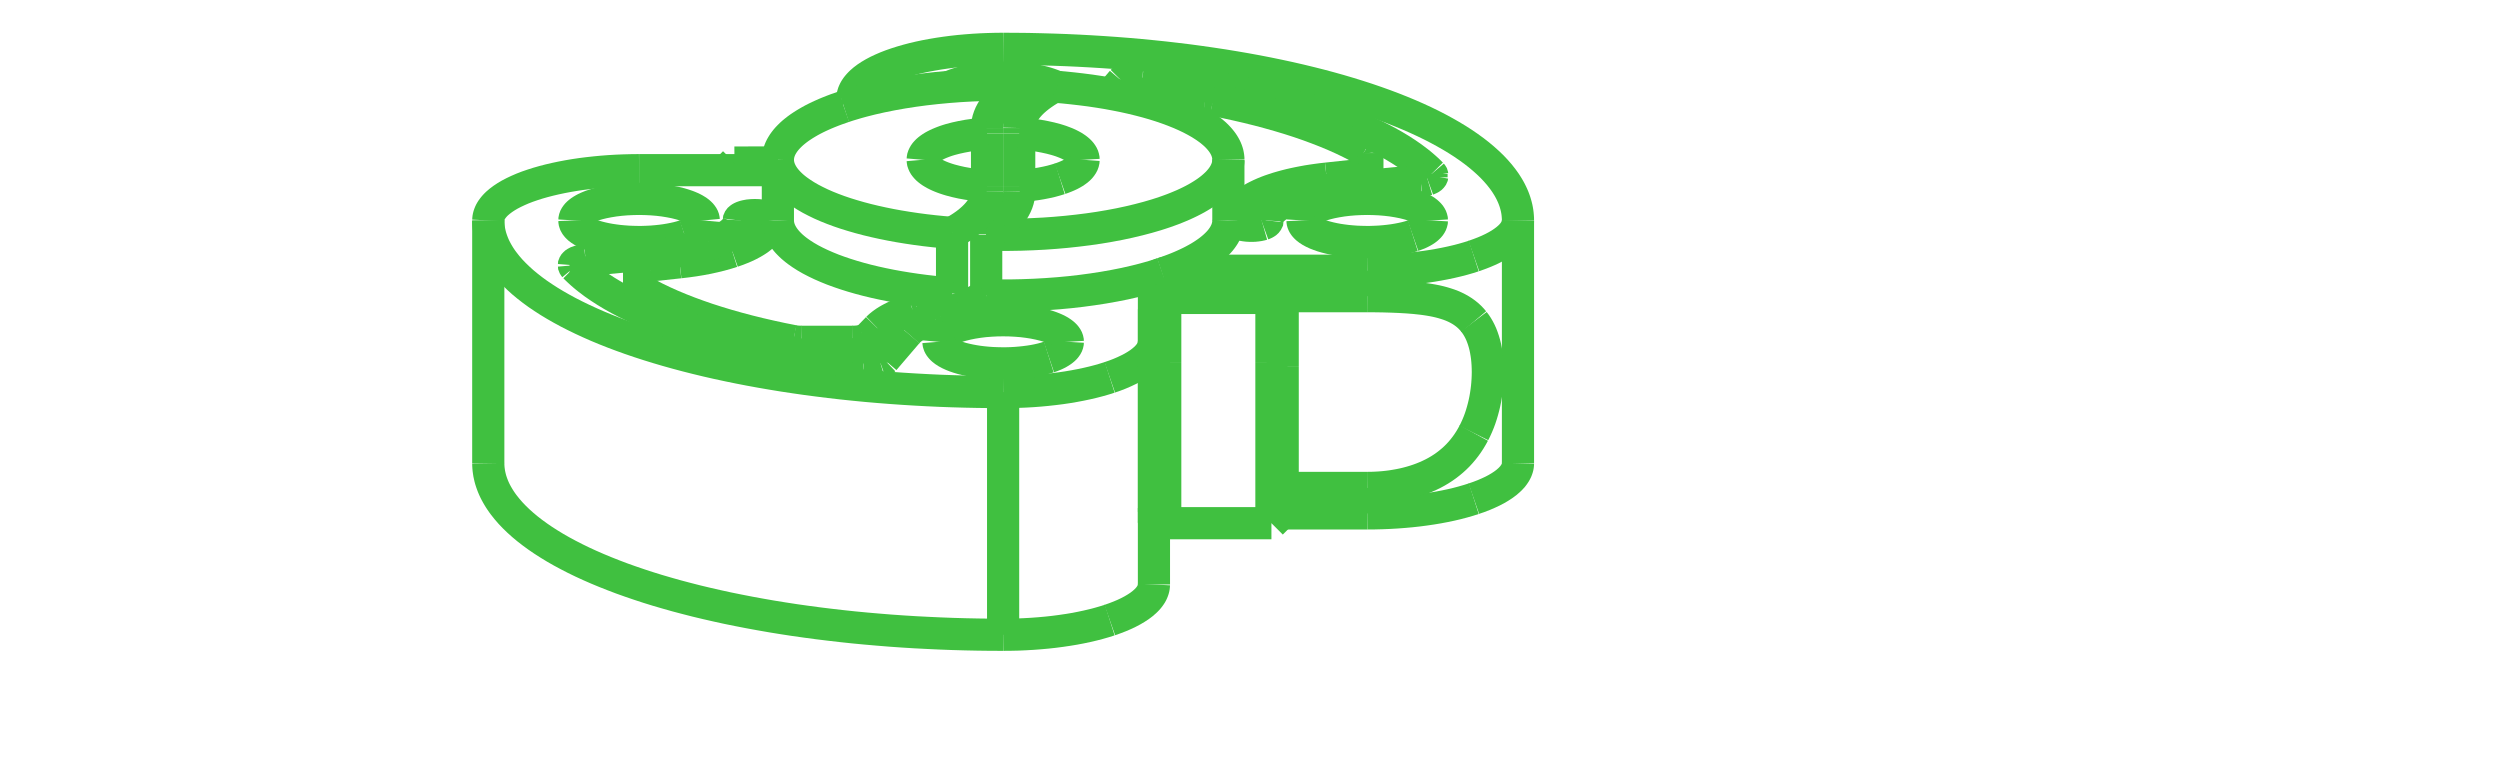
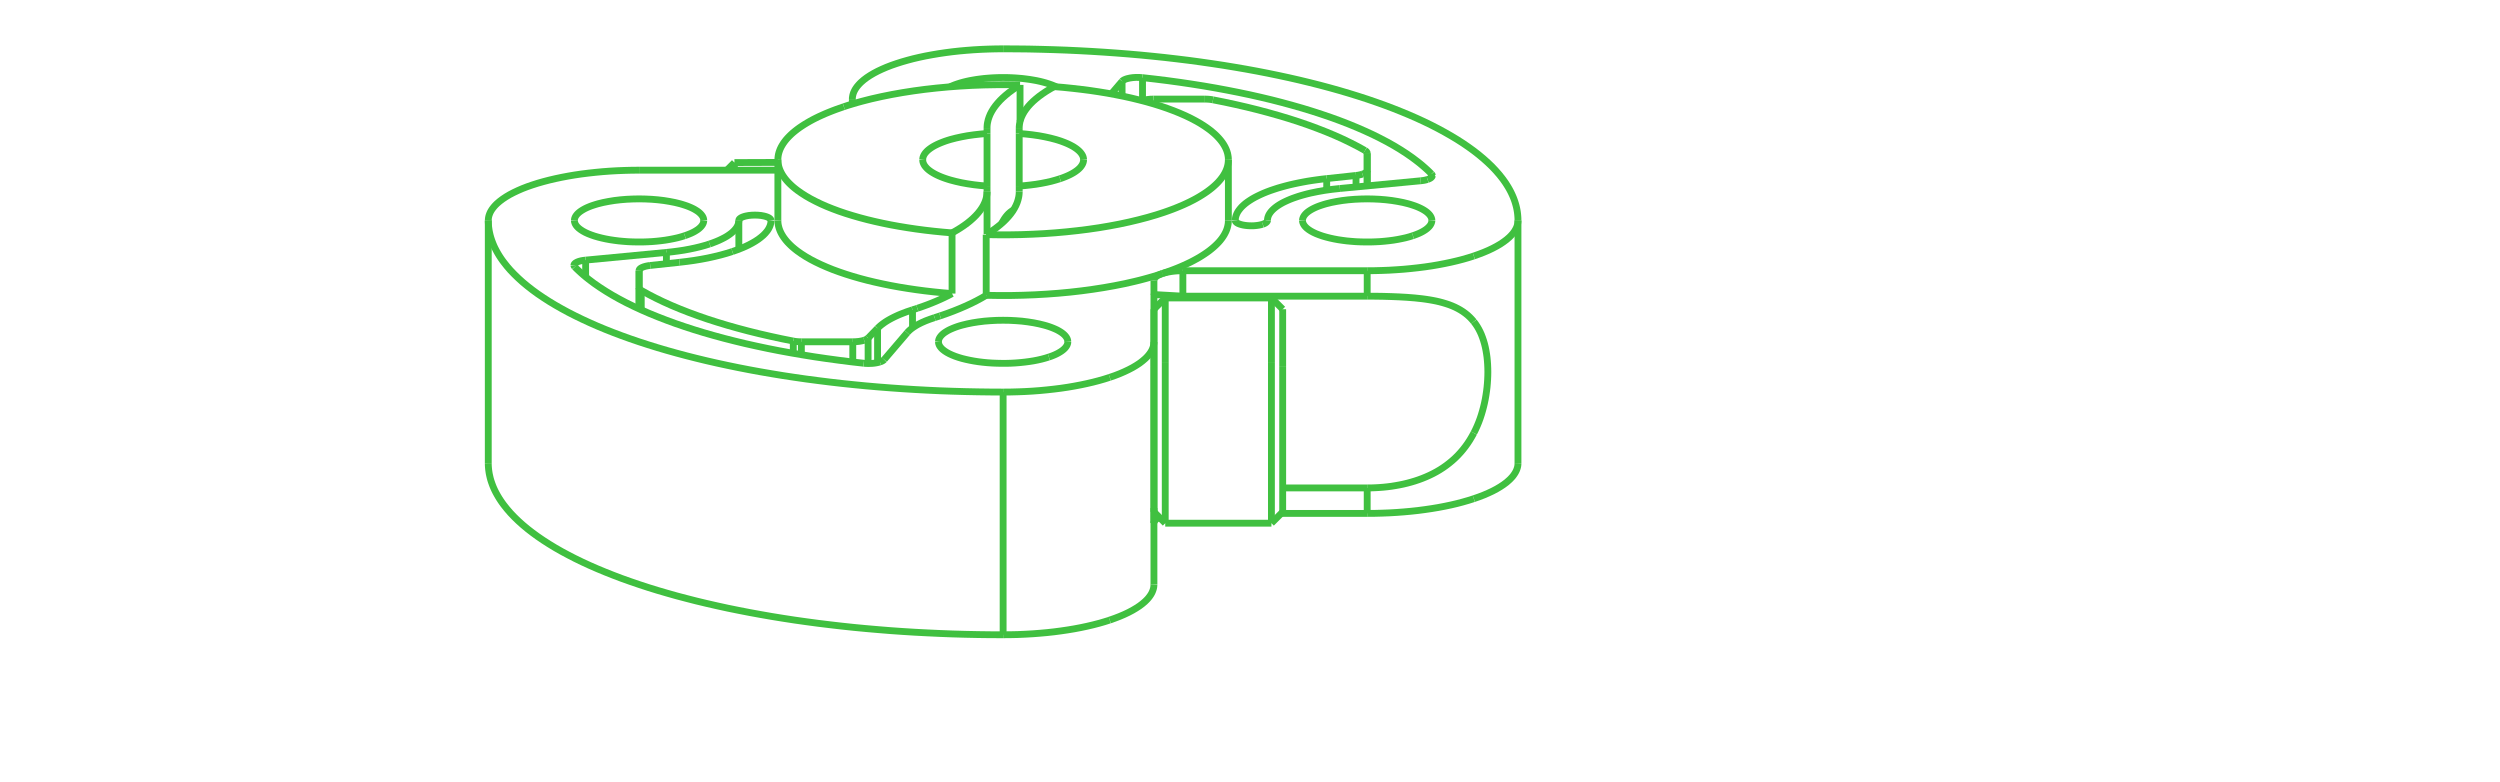
<svg xmlns="http://www.w3.org/2000/svg" width="1024.0" height="320.0">
-   <g transform="scale(13.18019, -13.18019)   translate(38.20999,-19.01536)" stroke-width="1.0" fill="none">
-     <g stroke="rgb(32,64,32)" fill="none" stroke-dasharray="1.0,1.0">
+   <g transform="scale(13.18019, -13.18019)   translate(38.20999,-19.01536)" stroke-width="0.213" fill="none">
+     <g stroke="rgb(32,64,32)" fill="none" stroke-dasharray="0.213,0.213">

       </g>
    <g stroke="rgb(64,192,64)" fill="none">
      <path d="M-6.536,13.234 L-6.536,14.867 " />
      <path d="M-6.536,14.867 L-6.328,14.849 L-6.126,14.826 L-5.93,14.798 L-5.742,14.763 L-5.564,14.724 L-5.397,14.68 L-5.318,14.656 L-5.241,14.631 L-5.169,14.604 L-5.099,14.577 L-5.033,14.549 L-4.971,14.52 L-4.913,14.49 L-4.858,14.46 L-4.808,14.428 L-4.761,14.396 L-4.719,14.363 L-4.681,14.33 L-4.647,14.296 L-4.618,14.262 L-4.593,14.227 L-4.572,14.192 L-4.556,14.157 L-4.545,14.121 L-4.538,14.086 L-4.536,14.05 " />
      <path d="M-4.536,14.05 L-4.539,14.009 L-4.548,13.969 L-4.563,13.928 L-4.584,13.888 L-4.611,13.848 L-4.643,13.808 L-4.682,13.769 L-4.726,13.731 L-4.776,13.694 L-4.831,13.657 L-4.891,13.622 L-4.957,13.587 L-5.028,13.554 L-5.103,13.522 L-5.183,13.491 L-5.268,13.461 " />
      <path d="M-6.536,15.036 L-6.536,14.867 " />
      <path d="M-7.562,11.723 L-7.202,11.718 L-6.842,11.718 L-6.483,11.724 L-6.125,11.737 L-5.769,11.755 L-5.417,11.78 L-5.069,11.811 L-4.726,11.848 L-4.389,11.89 L-4.059,11.938 L-3.738,11.992 L-3.425,12.051 L-3.121,12.116 L-2.828,12.186 L-2.546,12.26 L-2.276,12.339 L-2.145,12.381 L-2.018,12.423 L-1.894,12.467 L-1.774,12.511 L-1.657,12.557 L-1.543,12.604 L-1.433,12.651 L-1.327,12.7 L-1.225,12.749 L-1.127,12.799 L-1.032,12.85 L-0.942,12.902 L-0.855,12.955 L-0.773,13.008 L-0.694,13.062 L-0.62,13.117 L-0.55,13.172 L-0.485,13.228 L-0.423,13.285 L-0.366,13.341 L-0.314,13.399 L-0.266,13.457 L-0.222,13.515 L-0.183,13.574 L-0.149,13.632 L-0.119,13.692 L-0.094,13.751 L-0.073,13.811 L-0.057,13.87 L-0.045,13.93 L-0.038,13.99 L-0.036,14.05 " />
      <path d="M-0.036,14.05 L-0.037,14.099 L-0.042,14.148 L-0.05,14.197 L-0.06,14.246 L-0.074,14.294 L-0.091,14.343 L-0.111,14.392 L-0.134,14.44 L-0.16,14.488 L-0.189,14.536 L-0.221,14.584 L-0.256,14.631 L-0.294,14.678 L-0.335,14.725 L-0.379,14.772 L-0.426,14.819 L-0.476,14.865 L-0.529,14.91 L-0.584,14.956 L-0.642,15 L-0.768,15.089 L-0.904,15.176 L-1.051,15.26 L-1.208,15.343 L-1.376,15.423 L-1.554,15.501 L-1.741,15.576 L-1.938,15.649 L-2.143,15.719 L-2.357,15.786 L-2.58,15.85 L-2.81,15.91 L-3.048,15.968 L-3.292,16.022 L-3.544,16.072 L-3.801,16.12 L-4.064,16.163 L-4.333,16.203 L-4.606,16.238 L-4.883,16.27 L-5.164,16.299 L-5.449,16.323 " />
      <path d="M-5.449,16.323 L-5.578,16.25 L-5.699,16.176 L-5.812,16.1 L-5.918,16.023 L-6.015,15.945 L-6.105,15.866 L-6.186,15.786 L-6.259,15.705 L-6.323,15.623 L-6.38,15.54 L-6.427,15.457 L-6.466,15.374 L-6.482,15.332 L-6.497,15.29 L-6.509,15.247 L-6.518,15.205 L-6.526,15.163 L-6.531,15.121 L-6.535,15.079 L-6.536,15.036 " />
      <path d="M-5.268,13.461 L-5.402,13.42 L-5.544,13.381 L-5.694,13.347 L-5.852,13.316 L-6.015,13.289 L-6.185,13.267 L-6.358,13.248 L-6.536,13.234 " />
      <path d="M-6.536,13.234 L-6.536,13.064 " />
      <path d="M-6.536,13.064 L-6.537,13.021 L-6.54,12.977 L-6.545,12.933 L-6.552,12.89 L-6.573,12.802 L-6.601,12.716 L-6.638,12.629 L-6.683,12.543 L-6.735,12.457 L-6.796,12.372 L-6.865,12.288 L-6.942,12.204 L-7.026,12.122 L-7.118,12.04 L-7.218,11.959 L-7.325,11.879 L-7.44,11.801 L-7.562,11.723 " />
      <path d="M-7.036,-0.711 L-6.806,-0.709 L-6.576,-0.704 L-6.348,-0.694 L-6.121,-0.681 L-5.897,-0.664 L-5.675,-0.644 L-5.457,-0.62 L-5.242,-0.592 L-5.032,-0.561 L-4.827,-0.527 L-4.626,-0.489 L-4.432,-0.448 L-4.244,-0.404 L-4.063,-0.357 L-3.889,-0.307 L-3.722,-0.254 " />
      <path d="M-3.722,-0.254 L-3.563,-0.198 L-3.413,-0.14 L-3.272,-0.08 L-3.139,-0.017 L-3.016,0.048 L-2.903,0.115 L-2.799,0.183 L-2.706,0.253 L-2.623,0.325 L-2.586,0.361 L-2.551,0.397 L-2.519,0.434 L-2.49,0.471 L-2.463,0.509 L-2.439,0.546 L-2.418,0.584 L-2.4,0.622 L-2.385,0.66 L-2.372,0.698 L-2.362,0.736 L-2.355,0.774 L-2.351,0.813 L-2.349,0.851 " />
      <path d="M-2.349,2.76 L-2.347,2.784 L-2.338,2.807 L-2.325,2.83 L-2.306,2.853 L-2.281,2.875 L-2.252,2.896 L-2.218,2.916 L-2.179,2.936 " />
      <path d="M1.606,3.06 L4.278,3.06 " />
      <path d="M4.278,3.06 L4.508,3.062 L4.737,3.068 L4.966,3.077 L5.192,3.09 L5.417,3.107 L5.638,3.127 L5.857,3.151 L6.071,3.179 L6.282,3.21 L6.487,3.244 L6.687,3.282 L6.882,3.323 L7.07,3.367 L7.251,3.415 L7.425,3.465 L7.592,3.518 " />
      <path d="M7.592,3.518 L7.75,3.573 L7.901,3.631 L8.042,3.692 L8.175,3.754 L8.298,3.819 L8.411,3.886 L8.514,3.954 L8.608,4.024 L8.69,4.096 L8.728,4.132 L8.762,4.169 L8.795,4.205 L8.824,4.243 L8.85,4.28 L8.874,4.317 L8.895,4.355 L8.914,4.393 L8.929,4.431 L8.942,4.469 L8.952,4.507 L8.959,4.545 L8.963,4.584 L8.964,4.622 " />
      <path d="M-23.036,4.622 L-23.035,4.557 L-23.031,4.491 L-23.025,4.426 L-23.016,4.36 L-23.006,4.295 L-22.992,4.23 L-22.977,4.165 L-22.959,4.099 L-22.938,4.034 L-22.915,3.969 L-22.89,3.904 L-22.863,3.84 L-22.833,3.775 L-22.8,3.71 L-22.765,3.646 L-22.728,3.582 L-22.689,3.518 L-22.647,3.454 L-22.603,3.39 L-22.556,3.326 L-22.456,3.2 L-22.347,3.074 L-22.228,2.949 L-22.1,2.825 L-21.964,2.703 L-21.818,2.581 L-21.663,2.461 L-21.5,2.342 L-21.327,2.224 L-21.146,2.108 L-20.957,1.993 L-20.759,1.88 L-20.553,1.769 L-20.339,1.659 L-20.117,1.551 L-19.887,1.445 L-19.649,1.341 L-19.404,1.239 L-19.151,1.139 L-18.891,1.04 L-18.624,0.945 L-18.349,0.851 L-18.068,0.759 L-17.781,0.67 L-17.486,0.584 L-17.186,0.499 L-16.879,0.418 L-16.567,0.338 L-16.249,0.262 L-15.925,0.188 L-15.596,0.116 L-15.261,0.048 L-14.922,-0.018 L-14.578,-0.081 L-14.229,-0.142 L-13.877,-0.199 L-13.52,-0.254 L-13.159,-0.305 L-12.794,-0.354 L-12.426,-0.399 L-12.055,-0.442 L-11.68,-0.482 L-11.303,-0.518 L-10.923,-0.551 L-10.541,-0.582 L-10.157,-0.609 L-9.771,-0.633 L-9.383,-0.653 L-8.994,-0.671 L-8.604,-0.686 L-8.213,-0.697 L-7.821,-0.705 L-7.428,-0.71 L-7.036,-0.711 " />
      <path d="M-7.562,11.723 L-7.562,9.838 " />
      <path d="M-2.086,10.515 L-2.221,10.471 L-2.359,10.428 L-2.501,10.387 L-2.646,10.347 L-2.794,10.308 L-2.946,10.271 L-3.257,10.2 L-3.579,10.136 L-3.911,10.077 L-4.253,10.024 L-4.602,9.977 L-4.958,9.936 L-5.321,9.902 L-5.688,9.875 L-6.059,9.854 L-6.433,9.84 L-6.809,9.832 L-7.186,9.832 L-7.562,9.838 " />
      <path d="M-0.036,12.165 L-0.038,12.107 L-0.044,12.05 L-0.055,11.993 L-0.069,11.936 L-0.088,11.879 L-0.111,11.822 L-0.139,11.766 L-0.17,11.709 L-0.206,11.653 L-0.245,11.598 L-0.289,11.542 L-0.337,11.487 L-0.389,11.433 L-0.445,11.379 L-0.505,11.325 L-0.569,11.272 L-0.636,11.219 L-0.708,11.167 L-0.783,11.116 L-0.862,11.065 L-0.945,11.014 L-1.032,10.965 L-1.122,10.916 L-1.215,10.868 L-1.313,10.821 L-1.413,10.775 L-1.517,10.729 L-1.625,10.684 L-1.735,10.641 L-1.849,10.598 L-2.086,10.515 " />
      <path d="M-7.562,9.838 L-7.71,9.751 L-7.868,9.666 L-8.034,9.583 L-8.21,9.502 L-8.394,9.423 L-8.586,9.346 L-8.787,9.271 L-8.995,9.199 " />
      <path d="M-3.722,7.289 L-3.889,7.236 L-4.063,7.186 L-4.244,7.139 L-4.432,7.095 L-4.626,7.054 L-4.827,7.016 L-5.032,6.981 L-5.242,6.95 L-5.457,6.923 L-5.675,6.899 L-5.897,6.878 L-6.121,6.861 L-6.348,6.848 L-6.576,6.839 L-6.806,6.833 L-7.036,6.831 " />
      <path d="M-7.036,6.831 L-7.428,6.833 L-7.821,6.838 L-8.213,6.846 L-8.604,6.857 L-8.994,6.871 L-9.383,6.889 L-9.771,6.91 L-10.157,6.934 L-10.541,6.961 L-10.923,6.991 L-11.303,7.024 L-11.68,7.061 L-12.055,7.1 L-12.426,7.143 L-12.794,7.189 L-13.159,7.237 L-13.52,7.289 L-13.877,7.343 L-14.229,7.401 L-14.578,7.461 L-14.922,7.524 L-15.261,7.59 L-15.596,7.659 L-15.925,7.73 L-16.249,7.804 L-16.567,7.881 L-16.879,7.96 L-17.186,8.042 L-17.486,8.126 L-17.781,8.213 L-18.068,8.302 L-18.349,8.393 L-18.624,8.487 L-18.891,8.583 L-19.151,8.681 L-19.404,8.781 L-19.649,8.883 L-19.887,8.988 L-20.117,9.094 L-20.339,9.202 L-20.553,9.311 L-20.759,9.423 L-20.957,9.536 L-21.146,9.65 L-21.327,9.767 L-21.5,9.884 L-21.663,10.003 L-21.818,10.124 L-21.964,10.245 L-22.1,10.368 L-22.228,10.492 L-22.347,10.616 L-22.456,10.742 L-22.556,10.869 L-22.603,10.932 L-22.647,10.996 L-22.689,11.06 L-22.728,11.124 L-22.765,11.188 L-22.8,11.253 L-22.833,11.317 L-22.863,11.382 L-22.89,11.447 L-22.915,11.512 L-22.938,11.577 L-22.959,11.642 L-22.977,11.707 L-22.992,11.772 L-23.006,11.838 L-23.016,11.903 L-23.025,11.968 L-23.031,12.034 L-23.035,12.099 L-23.036,12.165 " />
      <path d="M-23.036,12.165 L-23.036,4.622 " />
      <path d="M-2.349,8.393 L-2.349,0.851 " />
      <path d="M-2.349,8.393 L-2.351,8.355 L-2.355,8.317 L-2.362,8.278 L-2.372,8.24 L-2.385,8.202 L-2.4,8.164 L-2.418,8.126 L-2.439,8.089 L-2.463,8.051 L-2.49,8.014 L-2.519,7.977 L-2.551,7.94 L-2.586,7.903 L-2.623,7.867 L-2.706,7.796 L-2.799,7.725 L-2.903,7.657 L-3.016,7.59 L-3.139,7.526 L-3.272,7.463 L-3.413,7.402 L-3.563,7.344 L-3.722,7.289 " />
      <path d="M-23.036,12.165 L-23.034,12.203 L-23.03,12.241 L-23.023,12.28 L-23.013,12.318 L-23,12.356 L-22.985,12.394 L-22.967,12.432 L-22.946,12.469 L-22.922,12.507 L-22.895,12.544 L-22.866,12.581 L-22.834,12.618 L-22.799,12.655 L-22.762,12.691 L-22.679,12.762 L-22.586,12.832 L-22.482,12.901 L-22.369,12.968 L-22.246,13.032 L-22.113,13.095 L-21.972,13.156 L-21.822,13.214 L-21.663,13.269 L-21.497,13.322 L-21.322,13.372 L-21.141,13.419 L-20.953,13.463 L-20.759,13.504 L-20.559,13.542 L-20.353,13.577 L-20.143,13.608 L-19.928,13.635 L-19.71,13.659 L-19.488,13.68 L-19.264,13.697 L-19.037,13.71 L-18.809,13.719 L-18.579,13.725 L-18.349,13.727 " />
      <path d="M-2.349,2.76 L-2.349,3.228 " />
      <path d="M-2.349,10.303 L-2.349,8.393 " />
      <path d="M1.652,3.852 L4.278,3.852 " />
      <path d="M7.592,5.558 L7.532,5.449 L7.469,5.343 L7.402,5.24 L7.331,5.141 L7.257,5.046 L7.179,4.954 L7.097,4.865 L7.011,4.78 L6.921,4.699 L6.828,4.622 L6.733,4.549 L6.635,4.48 L6.534,4.415 L6.43,4.354 L6.324,4.297 L6.215,4.244 L6.103,4.194 L5.99,4.148 L5.876,4.106 L5.759,4.067 L5.642,4.032 L5.523,4 L5.402,3.971 L5.28,3.946 L5.157,3.924 L5.033,3.904 L4.909,3.888 L4.784,3.875 L4.658,3.865 L4.532,3.858 L4.405,3.853 L4.278,3.852 " />
      <path d="M-11.722,15.784 L-11.722,15.936 " />
      <path d="M8.964,12.165 L8.964,4.622 " />
      <path d="M8.964,12.165 L8.963,12.126 L8.959,12.088 L8.952,12.05 L8.942,12.011 L8.929,11.973 L8.914,11.935 L8.895,11.898 L8.874,11.86 L8.85,11.822 L8.824,11.785 L8.795,11.748 L8.762,11.711 L8.728,11.675 L8.69,11.638 L8.608,11.567 L8.514,11.497 L8.411,11.428 L8.298,11.362 L8.175,11.297 L8.042,11.234 L7.901,11.174 L7.75,11.116 L7.592,11.06 " />
      <path d="M7.592,9.019 L7.647,8.946 L7.698,8.869 L7.745,8.788 L7.788,8.704 L7.827,8.617 L7.862,8.525 L7.894,8.431 L7.923,8.332 L7.948,8.231 L7.969,8.127 L7.987,8.021 L8.002,7.913 L8.013,7.802 L8.021,7.689 L8.026,7.574 L8.028,7.456 L8.026,7.338 L8.021,7.219 L8.013,7.099 L8.002,6.979 L7.987,6.857 L7.969,6.735 L7.948,6.613 L7.923,6.491 L7.894,6.369 L7.862,6.249 L7.827,6.13 L7.788,6.012 L7.745,5.896 L7.698,5.782 L7.647,5.669 L7.592,5.558 " />
      <path d="M-11.722,15.936 L-11.721,15.974 L-11.716,16.012 L-11.709,16.051 L-11.699,16.089 L-11.687,16.127 L-11.671,16.165 L-11.653,16.203 L-11.632,16.241 L-11.608,16.278 L-11.582,16.315 L-11.552,16.352 L-11.52,16.389 L-11.485,16.426 L-11.448,16.462 L-11.365,16.534 L-11.272,16.604 L-11.169,16.672 L-11.055,16.739 L-10.932,16.804 L-10.8,16.866 L-10.658,16.927 L-10.508,16.985 L-10.349,17.04 L-10.183,17.093 L-10.009,17.143 L-9.827,17.191 L-9.639,17.235 L-9.445,17.276 L-9.245,17.313 L-9.039,17.348 L-8.829,17.379 L-8.614,17.407 L-8.396,17.431 L-8.174,17.451 L-7.95,17.468 L-7.723,17.481 L-7.495,17.49 L-7.266,17.496 L-7.036,17.498 " />
      <path d="M-7.036,17.498 L-6.643,17.496 L-6.251,17.492 L-5.859,17.483 L-5.467,17.472 L-5.077,17.458 L-4.688,17.44 L-4.3,17.419 L-3.914,17.395 L-3.53,17.368 L-3.148,17.338 L-2.768,17.305 L-2.391,17.268 L-2.017,17.229 L-1.645,17.186 L-1.277,17.141 L-0.913,17.092 L-0.552,17.04 L-0.195,16.986 L0.158,16.928 L0.507,16.868 L0.851,16.805 L1.19,16.739 L1.524,16.67 L1.853,16.599 L2.177,16.525 L2.495,16.448 L2.808,16.369 L3.115,16.287 L3.415,16.203 L3.709,16.116 L3.997,16.027 L4.278,15.936 L4.552,15.842 L4.82,15.746 L5.08,15.648 L5.332,15.548 L5.578,15.446 L5.816,15.342 L6.046,15.236 L6.268,15.128 L6.482,15.018 L6.688,14.906 L6.886,14.793 L7.075,14.679 L7.256,14.563 L7.428,14.445 L7.592,14.326 L7.746,14.206 L7.892,14.084 L8.029,13.961 L8.157,13.838 L8.275,13.713 L8.385,13.587 L8.485,13.46 L8.531,13.397 L8.576,13.333 L8.617,13.269 L8.657,13.205 L8.694,13.141 L8.729,13.076 L8.761,13.012 L8.791,12.947 L8.819,12.882 L8.844,12.817 L8.867,12.752 L8.887,12.687 L8.905,12.622 L8.921,12.557 L8.934,12.492 L8.945,12.426 L8.953,12.361 L8.959,12.295 L8.963,12.23 L8.964,12.165 " />
      <path d="M-16.928,11.691 L-16.86,11.715 L-16.796,11.74 L-16.735,11.765 L-16.678,11.792 L-16.625,11.82 L-16.577,11.849 L-16.532,11.878 L-16.492,11.908 L-16.457,11.939 L-16.426,11.97 L-16.4,12.002 L-16.378,12.034 L-16.361,12.066 L-16.349,12.099 L-16.342,12.132 L-16.339,12.165 " />
      <path d="M-16.339,12.165 L-16.342,12.197 L-16.349,12.23 L-16.361,12.263 L-16.378,12.295 L-16.4,12.327 L-16.426,12.359 L-16.457,12.39 L-16.492,12.421 L-16.532,12.451 L-16.577,12.48 L-16.625,12.509 L-16.678,12.537 L-16.735,12.564 L-16.796,12.59 L-16.86,12.615 L-16.928,12.638 L-17,12.661 L-17.074,12.683 L-17.233,12.722 L-17.402,12.755 L-17.58,12.784 L-17.766,12.806 L-17.957,12.822 L-18.152,12.831 L-18.349,12.835 L-18.546,12.831 L-18.742,12.822 L-18.933,12.806 L-19.119,12.784 L-19.297,12.755 L-19.466,12.722 L-19.625,12.683 L-19.699,12.661 L-19.771,12.638 L-19.839,12.615 L-19.903,12.59 L-19.964,12.564 L-20.021,12.537 L-20.073,12.509 L-20.122,12.48 L-20.166,12.451 L-20.206,12.421 L-20.242,12.39 L-20.273,12.359 L-20.299,12.327 L-20.321,12.295 L-20.338,12.263 L-20.35,12.23 L-20.357,12.197 L-20.359,12.165 " />
      <path d="M-20.359,12.165 L-20.358,12.14 L-20.354,12.115 L-20.347,12.091 L-20.338,12.066 L-20.325,12.042 L-20.311,12.018 L-20.293,11.994 L-20.273,11.97 L-20.25,11.947 L-20.225,11.923 L-20.166,11.878 L-20.098,11.834 L-20.021,11.792 L-19.934,11.752 L-19.839,11.715 L-19.735,11.679 L-19.625,11.647 L-19.507,11.617 L-19.383,11.59 L-19.253,11.566 L-19.119,11.546 L-18.98,11.528 L-18.838,11.515 L-18.693,11.504 L-18.546,11.498 L-18.399,11.495 L-18.251,11.495 L-18.103,11.5 L-17.957,11.507 L-17.813,11.519 L-17.672,11.534 L-17.535,11.552 L-17.402,11.574 L-17.274,11.599 L-17.152,11.626 L-17.037,11.657 L-16.928,11.691 " />
      <path d="M-5.614,7.92 L-5.546,7.943 L-5.482,7.968 L-5.421,7.994 L-5.364,8.021 L-5.312,8.049 L-5.263,8.078 L-5.219,8.107 L-5.179,8.137 L-5.143,8.168 L-5.112,8.199 L-5.086,8.231 L-5.064,8.263 L-5.047,8.295 L-5.035,8.328 L-5.028,8.36 L-5.026,8.393 " />
      <path d="M-5.026,8.393 L-5.028,8.426 L-5.035,8.459 L-5.047,8.492 L-5.064,8.524 L-5.086,8.556 L-5.112,8.588 L-5.143,8.619 L-5.179,8.65 L-5.219,8.68 L-5.263,8.709 L-5.312,8.738 L-5.364,8.766 L-5.421,8.792 L-5.482,8.818 L-5.546,8.843 L-5.614,8.867 L-5.686,8.89 L-5.761,8.911 L-5.919,8.95 L-6.088,8.984 L-6.267,9.012 L-6.452,9.035 L-6.644,9.05 L-6.839,9.06 L-7.036,9.063 L-7.233,9.06 L-7.428,9.05 L-7.619,9.035 L-7.805,9.012 L-7.983,8.984 L-8.152,8.95 L-8.311,8.911 L-8.386,8.89 L-8.457,8.867 L-8.525,8.843 L-8.589,8.818 L-8.65,8.792 L-8.707,8.766 L-8.76,8.738 L-8.808,8.709 L-8.853,8.68 L-8.893,8.65 L-8.928,8.619 L-8.959,8.588 L-8.985,8.556 L-9.007,8.524 L-9.024,8.492 L-9.036,8.459 L-9.043,8.426 L-9.046,8.393 " />
      <path d="M-9.046,8.393 L-9.044,8.369 L-9.04,8.344 L-9.033,8.32 L-9.024,8.295 L-9.012,8.271 L-8.997,8.247 L-8.979,8.223 L-8.959,8.199 L-8.936,8.175 L-8.911,8.152 L-8.853,8.107 L-8.785,8.063 L-8.707,8.021 L-8.62,7.981 L-8.525,7.943 L-8.422,7.908 L-8.311,7.875 L-8.193,7.846 L-8.069,7.819 L-7.939,7.795 L-7.805,7.774 L-7.666,7.757 L-7.524,7.743 L-7.379,7.733 L-7.233,7.727 L-7.085,7.724 L-6.937,7.724 L-6.79,7.728 L-6.644,7.736 L-6.5,7.748 L-6.359,7.763 L-6.221,7.781 L-6.088,7.802 L-5.96,7.827 L-5.838,7.855 L-5.723,7.886 L-5.614,7.92 " />
      <path d="M-5.384,16.318 L-5.456,16.35 L-5.534,16.381 L-5.617,16.41 L-5.705,16.438 L-5.799,16.464 L-5.896,16.488 L-5.998,16.51 L-6.104,16.529 L-6.213,16.547 L-6.325,16.562 L-6.439,16.576 L-6.556,16.586 L-6.674,16.595 L-6.794,16.601 L-6.915,16.605 L-7.036,16.606 L-7.157,16.605 L-7.277,16.601 L-7.397,16.595 L-7.516,16.586 L-7.632,16.576 L-7.747,16.562 L-7.859,16.547 L-7.968,16.529 L-8.073,16.51 L-8.175,16.488 L-8.273,16.464 L-8.366,16.438 L-8.454,16.41 L-8.538,16.381 L-8.615,16.35 L-8.687,16.318 " />
      <path d="M-6.51,15.289 L-6.496,15.29 " />
      <path d="M-7.536,15.036 L-7.535,15.08 L-7.532,15.124 L-7.527,15.167 L-7.519,15.211 L-7.499,15.298 L-7.47,15.385 L-7.434,15.471 L-7.389,15.557 L-7.336,15.643 L-7.275,15.728 L-7.206,15.812 L-7.13,15.896 L-7.045,15.979 L-6.953,16.06 L-6.854,16.141 L-6.746,16.221 L-6.632,16.3 L-6.51,16.377 " />
      <path d="M-6.51,16.377 L-6.51,15.243 " />
      <path d="M-7.079,12.074 L-7.041,12.146 L-7,12.213 L-6.957,12.274 L-6.912,12.329 L-6.866,12.378 L-6.817,12.421 L-6.767,12.458 L-6.715,12.489 " />
      <path d="M-7.536,13.234 L-7.536,14.867 " />
      <path d="M-7.536,14.867 L-7.536,15.036 " />
      <path d="M-7.536,13.234 L-7.743,13.251 L-7.946,13.274 L-8.141,13.303 L-8.329,13.337 L-8.507,13.377 L-8.675,13.421 L-8.754,13.445 L-8.83,13.47 L-8.903,13.496 L-8.972,13.523 L-9.038,13.551 L-9.1,13.58 L-9.159,13.61 L-9.213,13.641 L-9.264,13.672 L-9.31,13.704 L-9.353,13.737 L-9.391,13.77 L-9.424,13.804 L-9.454,13.839 L-9.479,13.873 L-9.499,13.908 L-9.515,13.944 L-9.527,13.979 L-9.533,14.015 L-9.536,14.05 " />
      <path d="M-9.536,14.05 L-9.533,14.086 L-9.527,14.121 L-9.515,14.157 L-9.499,14.192 L-9.479,14.227 L-9.454,14.262 L-9.424,14.296 L-9.391,14.33 L-9.353,14.363 L-9.31,14.396 L-9.264,14.428 L-9.213,14.46 L-9.159,14.49 L-9.1,14.52 L-9.038,14.549 L-8.972,14.577 L-8.903,14.604 L-8.83,14.631 L-8.754,14.656 L-8.675,14.68 L-8.507,14.724 L-8.329,14.763 L-8.141,14.798 L-7.946,14.826 L-7.743,14.849 L-7.536,14.867 " />
      <path d="M-7.536,11.739 L-7.536,13.064 " />
      <path d="M-7.536,13.064 L-7.536,13.234 " />
      <path d="M-3.339,16.489 L-3.675,16.097 " />
      <path d="M-8.623,11.778 L-8.494,11.851 L-8.373,11.925 L-8.259,12.001 L-8.154,12.077 L-8.056,12.156 L-7.967,12.235 L-7.886,12.315 L-7.813,12.396 L-7.748,12.478 L-7.692,12.56 L-7.644,12.643 L-7.605,12.727 L-7.589,12.769 L-7.575,12.811 L-7.563,12.853 L-7.553,12.895 L-7.546,12.937 L-7.54,12.98 L-7.537,13.022 L-7.536,13.064 " />
      <path d="M-8.623,11.778 L-8.623,9.892 " />
      <path d="M-9.702,9.435 L-9.55,9.487 L-9.402,9.541 L-9.26,9.596 L-9.122,9.653 L-8.989,9.711 L-8.862,9.77 L-8.739,9.83 L-8.623,9.892 " />
      <path d="M-3.339,16.489 L-3.323,16.505 L-3.302,16.52 L-3.277,16.535 L-3.247,16.548 L-3.214,16.561 L-3.177,16.572 L-3.093,16.591 L-3.001,16.604 L-2.902,16.61 L-2.802,16.609 L-2.704,16.602 " />
      <path d="M-2.704,16.602 L-2.314,16.558 L-1.928,16.51 L-1.547,16.458 L-1.17,16.402 L-0.799,16.343 L-0.433,16.28 L-0.072,16.213 L0.282,16.143 L0.63,16.07 L0.971,15.993 L1.306,15.913 L1.633,15.829 L1.952,15.742 L2.264,15.653 L2.568,15.56 L2.864,15.464 L3.151,15.366 L3.429,15.265 L3.698,15.161 L3.958,15.054 L4.208,14.945 L4.449,14.834 L4.679,14.72 L4.9,14.604 L5.11,14.486 L5.309,14.366 L5.498,14.244 L5.676,14.12 L5.843,13.994 L5.923,13.931 L5.999,13.867 L6.073,13.803 L6.144,13.739 L6.212,13.674 L6.277,13.609 " />
      <path d="M-9.852,9.387 L-10.033,9.326 L-10.203,9.261 L-10.283,9.228 L-10.36,9.193 L-10.433,9.158 L-10.504,9.122 L-10.57,9.086 L-10.634,9.049 L-10.694,9.011 L-10.75,8.972 L-10.803,8.933 L-10.852,8.893 L-10.897,8.853 L-10.938,8.813 " />
      <path d="M6.277,13.609 L6.288,13.596 L6.296,13.583 L6.3,13.57 L6.302,13.557 " />
      <path d="M6.302,13.557 L6.299,13.541 L6.292,13.525 L6.28,13.509 L6.264,13.493 L6.243,13.478 L6.217,13.464 L6.188,13.451 L6.155,13.439 " />
      <path d="M-10.938,8.813 L-11.232,8.509 " />
      <path d="M6.155,13.439 L6.108,13.425 L6.055,13.413 L5.998,13.404 L5.939,13.397 " />
      <path d="M-11.232,8.509 L-11.253,8.491 L-11.281,8.473 L-11.315,8.457 L-11.354,8.442 " />
      <path d="M5.939,13.397 L3.429,13.158 " />
      <path d="M-11.354,8.442 L-11.39,8.431 L-11.43,8.421 L-11.516,8.406 L-11.61,8.397 L-11.708,8.393 " />
      <path d="M1.178,12.165 L1.181,12.206 L1.188,12.248 L1.201,12.29 L1.218,12.331 L1.241,12.372 L1.269,12.413 L1.301,12.453 L1.339,12.493 L1.381,12.532 L1.428,12.571 L1.479,12.609 L1.535,12.646 L1.596,12.683 L1.661,12.719 L1.73,12.753 L1.804,12.787 L1.881,12.82 L1.963,12.852 L2.048,12.882 L2.137,12.912 L2.229,12.94 L2.325,12.967 L2.424,12.993 L2.525,13.017 L2.738,13.061 L2.96,13.1 L3.191,13.132 L3.429,13.158 " />
      <path d="M-11.708,8.393 L-13.306,8.393 " />
      <path d="M1.178,12.165 L1.176,12.148 L1.168,12.132 L1.156,12.116 L1.14,12.101 L1.119,12.086 L1.094,12.072 L1.065,12.059 L1.032,12.047 " />
      <path d="M-13.306,8.393 L-13.371,8.395 L-13.436,8.399 L-13.498,8.406 L-13.557,8.416 " />
      <path d="M1.032,12.047 L0.976,12.031 L0.914,12.018 L0.846,12.008 L0.776,12.001 L0.703,11.998 L0.629,11.999 L0.557,12.003 L0.487,12.011 L0.421,12.022 L0.361,12.036 L0.308,12.053 L0.262,12.072 L0.226,12.093 L0.2,12.116 L0.19,12.128 L0.183,12.14 L0.179,12.152 L0.178,12.165 " />
      <path d="M-13.557,8.416 L-13.918,8.488 L-14.273,8.565 L-14.62,8.645 L-14.959,8.729 L-15.29,8.817 L-15.612,8.908 L-15.925,9.003 L-16.228,9.1 L-16.522,9.202 L-16.806,9.306 L-17.079,9.413 L-17.342,9.523 L-17.594,9.636 L-17.835,9.752 L-18.064,9.87 L-18.282,9.991 " />
      <path d="M0.178,12.165 L0.181,12.218 L0.191,12.272 L0.207,12.326 L0.229,12.379 L0.257,12.432 L0.292,12.484 L0.333,12.536 L0.379,12.588 L0.432,12.638 L0.491,12.689 L0.556,12.738 L0.627,12.786 L0.703,12.834 L0.784,12.88 L0.872,12.925 L0.964,12.969 L1.061,13.012 L1.164,13.054 L1.271,13.094 L1.383,13.132 L1.5,13.17 L1.62,13.205 L1.745,13.239 L1.874,13.272 L2.006,13.302 L2.143,13.331 L2.282,13.358 L2.424,13.384 L2.57,13.407 L2.717,13.428 L2.868,13.448 L3.02,13.465 " />
      <path d="M3.02,13.465 L3.931,13.563 " />
      <path d="M-18.349,10.075 L-18.349,9.416 " />
      <path d="M-18.349,10.607 L-18.349,10.075 " />
      <path d="M-18.349,9.416 L-18.349,10.607 " />
      <path d="M4.132,13.604 L4.087,13.591 L4.039,13.58 L3.987,13.57 L3.931,13.563 " />
      <path d="M-18.349,10.607 L-18.348,10.62 L-18.343,10.633 L-18.336,10.646 L-18.325,10.659 L-18.311,10.671 L-18.295,10.683 L-18.254,10.705 L-18.202,10.725 L-18.143,10.742 L-18.075,10.756 L-18.003,10.766 " />
      <path d="M4.278,13.239 L4.278,13.722 " />
      <path d="M4.278,13.722 L4.276,13.706 L4.268,13.689 L4.256,13.673 L4.24,13.658 L4.219,13.643 L4.194,13.629 L4.165,13.616 L4.132,13.604 " />
      <path d="M-17.092,10.864 L-18.003,10.766 " />
      <path d="M4.278,14.255 L4.278,13.239 " />
      <path d="M4.278,13.722 L4.278,14.255 " />
      <path d="M-15.45,11.198 L-15.627,11.143 L-15.813,11.091 L-16.008,11.043 L-16.211,10.998 L-16.422,10.958 L-16.64,10.922 L-16.863,10.891 L-17.092,10.864 " />
      <path d="M-14.249,12.165 L-14.251,12.131 L-14.254,12.098 L-14.261,12.064 L-14.269,12.031 L-14.28,11.997 L-14.294,11.964 L-14.31,11.931 L-14.328,11.898 L-14.349,11.865 L-14.372,11.833 L-14.426,11.768 L-14.489,11.704 L-14.562,11.642 L-14.643,11.58 L-14.734,11.52 L-14.833,11.462 L-14.94,11.405 L-15.056,11.35 L-15.18,11.298 L-15.312,11.247 L-15.45,11.198 " />
      <path d="M-0.515,15.913 L-0.153,15.841 L0.202,15.764 L0.549,15.684 L0.888,15.6 L1.218,15.512 L1.54,15.421 L1.853,15.327 L2.157,15.229 L2.45,15.128 L2.734,15.023 L3.008,14.916 L3.271,14.806 L3.523,14.693 L3.763,14.577 L3.993,14.459 L4.211,14.338 " />
      <path d="M-15.249,12.165 L-15.247,12.181 L-15.24,12.197 L-15.228,12.213 L-15.211,12.228 L-15.19,12.243 L-15.165,12.257 L-15.136,12.27 L-15.103,12.282 L-15.067,12.293 L-15.027,12.303 L-14.941,12.319 L-14.847,12.328 L-14.749,12.331 L-14.652,12.328 L-14.558,12.319 L-14.472,12.303 L-14.432,12.293 L-14.396,12.282 L-14.363,12.27 L-14.334,12.257 L-14.308,12.243 L-14.287,12.228 L-14.271,12.213 L-14.259,12.197 L-14.252,12.181 L-14.249,12.165 " />
      <path d="M-15.249,11.27 L-15.249,12.165 " />
      <path d="M-0.766,15.936 L-0.7,15.934 L-0.636,15.93 L-0.574,15.923 L-0.515,15.913 " />
      <path d="M-15.249,12.165 L-15.253,12.114 L-15.264,12.063 L-15.283,12.013 L-15.309,11.963 L-15.342,11.914 L-15.383,11.865 L-15.431,11.816 L-15.485,11.769 L-15.547,11.723 L-15.615,11.677 L-15.69,11.633 L-15.772,11.591 L-15.859,11.549 L-15.953,11.509 L-16.052,11.471 L-16.157,11.434 " />
      <path d="M-2.364,15.936 L-0.766,15.936 " />
      <path d="M-16.157,11.434 L-16.301,11.389 L-16.453,11.347 L-16.612,11.309 L-16.778,11.274 L-16.951,11.242 L-17.129,11.215 L-17.313,11.191 L-17.5,11.171 " />
      <path d="M-2.718,15.887 L-2.682,15.898 L-2.642,15.908 L-2.556,15.923 L-2.462,15.933 L-2.364,15.936 " />
      <path d="M-20.01,10.932 L-17.5,11.171 " />
      <path d="M-20.349,10.721 L-20.359,10.733 L-20.367,10.746 L-20.372,10.759 L-20.373,10.772 " />
      <path d="M-20.373,10.772 L-20.372,10.786 L-20.367,10.799 L-20.359,10.812 L-20.347,10.825 L-20.333,10.838 L-20.315,10.85 L-20.272,10.873 L-20.219,10.893 L-20.156,10.91 L-20.086,10.923 L-20.01,10.932 " />
      <path d="M-11.368,7.727 L-11.758,7.771 L-12.143,7.82 L-12.525,7.872 L-12.901,7.927 L-13.273,7.987 L-13.639,8.05 L-13.999,8.116 L-14.353,8.186 L-14.701,8.26 L-15.043,8.336 L-15.377,8.417 L-15.704,8.5 L-16.024,8.587 L-16.336,8.676 L-16.64,8.769 L-16.935,8.865 L-17.222,8.963 L-17.5,9.065 L-17.769,9.169 L-18.029,9.275 L-18.279,9.384 L-18.52,9.496 L-18.751,9.609 L-18.971,9.725 L-19.181,9.843 L-19.381,9.964 L-19.57,10.086 L-19.748,10.209 L-19.915,10.335 L-19.994,10.398 L-20.071,10.462 L-20.144,10.526 L-20.215,10.591 L-20.283,10.655 L-20.349,10.721 " />
      <path d="M-10.86,7.768 L-10.911,7.753 L-10.969,7.74 L-11.031,7.73 L-11.096,7.723 L-11.164,7.72 L-11.233,7.719 L-11.301,7.721 L-11.368,7.727 " />
      <path d="M-10.732,7.84 L-10.753,7.82 L-10.782,7.801 L-10.818,7.783 L-10.86,7.768 " />
      <path d="M-10.732,7.84 L-10.017,8.676 " />
      <path d="M-10.017,8.676 L-9.987,8.71 L-9.954,8.742 L-9.917,8.775 L-9.877,8.807 L-9.834,8.838 L-9.787,8.869 L-9.738,8.9 L-9.686,8.93 L-9.572,8.988 L-9.447,9.043 L-9.311,9.095 L-9.165,9.144 " />
      <path d="M-8.995,9.199 L-9.165,9.144 " />
      <path d="M5.699,11.691 L5.767,11.715 L5.832,11.74 L5.892,11.765 L5.949,11.792 L6.002,11.82 L6.051,11.849 L6.095,11.878 L6.135,11.908 L6.17,11.939 L6.201,11.97 L6.228,12.002 L6.249,12.034 L6.266,12.066 L6.278,12.099 L6.286,12.132 L6.288,12.165 " />
      <path d="M6.288,12.165 L6.286,12.197 L6.278,12.23 L6.266,12.263 L6.249,12.295 L6.228,12.327 L6.201,12.359 L6.17,12.39 L6.135,12.421 L6.095,12.451 L6.051,12.48 L6.002,12.509 L5.949,12.537 L5.892,12.564 L5.832,12.59 L5.767,12.615 L5.699,12.638 L5.628,12.661 L5.553,12.683 L5.395,12.722 L5.226,12.755 L5.047,12.784 L4.861,12.806 L4.67,12.822 L4.475,12.831 L4.278,12.835 L4.081,12.831 L3.886,12.822 L3.695,12.806 L3.509,12.784 L3.33,12.755 L3.161,12.722 L3.003,12.683 L2.928,12.661 L2.857,12.638 L2.789,12.615 L2.724,12.59 L2.664,12.564 L2.607,12.537 L2.554,12.509 L2.505,12.48 L2.461,12.451 L2.421,12.421 L2.385,12.39 L2.355,12.359 L2.328,12.327 L2.307,12.295 L2.29,12.263 L2.278,12.23 L2.27,12.197 L2.268,12.165 " />
      <path d="M2.268,12.165 L2.269,12.14 L2.273,12.115 L2.28,12.091 L2.29,12.066 L2.302,12.042 L2.317,12.018 L2.334,11.994 L2.355,11.97 L2.377,11.947 L2.403,11.923 L2.461,11.878 L2.529,11.834 L2.607,11.792 L2.693,11.752 L2.789,11.715 L2.892,11.679 L3.003,11.647 L3.121,11.617 L3.245,11.59 L3.374,11.566 L3.509,11.546 L3.647,11.528 L3.79,11.515 L3.934,11.504 L4.081,11.498 L4.229,11.495 L4.377,11.495 L4.524,11.5 L4.67,11.507 L4.814,11.519 L4.955,11.534 L5.093,11.552 L5.226,11.574 L5.353,11.599 L5.475,11.626 L5.591,11.657 L5.699,11.691 " />
      <path d="M4.278,14.255 L4.277,14.266 L4.274,14.276 L4.261,14.298 L4.24,14.319 L4.211,14.338 " />
      <path d="M-2.086,10.515 L-2.021,10.534 L-1.95,10.552 L-1.874,10.567 L-1.794,10.58 L-1.711,10.59 L-1.625,10.597 L-1.538,10.601 L-1.45,10.602 " />
      <path d="M-1.45,10.602 L4.278,10.602 " />
      <path d="M7.592,11.06 L7.425,11.007 L7.251,10.957 L7.07,10.91 L6.882,10.866 L6.687,10.825 L6.487,10.787 L6.282,10.752 L6.071,10.721 L5.857,10.694 L5.638,10.67 L5.417,10.649 L5.192,10.633 L4.966,10.619 L4.737,10.61 L4.508,10.604 L4.278,10.602 " />
      <path d="M-18.349,10.075 L-18.348,10.064 L-18.345,10.053 L-18.332,10.031 L-18.311,10.011 L-18.282,9.991 " />
      <path d="M-9.852,9.387 L-9.702,9.435 " />
      <path d="M-8.623,9.892 L-8.907,9.916 L-9.188,9.944 L-9.466,9.976 L-9.739,10.012 L-10.007,10.052 L-10.27,10.095 L-10.528,10.142 L-10.779,10.193 L-11.024,10.247 L-11.261,10.304 L-11.492,10.365 L-11.714,10.429 L-11.928,10.496 L-12.134,10.566 L-12.331,10.638 L-12.518,10.714 L-12.696,10.792 L-12.863,10.872 L-13.021,10.954 L-13.168,11.039 L-13.304,11.126 L-13.429,11.214 L-13.487,11.259 L-13.543,11.305 L-13.596,11.35 L-13.645,11.396 L-13.692,11.443 L-13.736,11.489 L-13.777,11.536 L-13.815,11.584 L-13.85,11.631 L-13.882,11.679 L-13.911,11.727 L-13.937,11.775 L-13.96,11.823 L-13.98,11.872 L-13.997,11.92 L-14.011,11.969 L-14.022,12.018 L-14.03,12.067 L-14.034,12.116 L-14.036,12.165 " />
      <path d="M-14.036,13.727 L-18.349,13.727 " />
      <path d="M-2.349,10.303 L-2.348,10.317 L-2.345,10.332 L-2.332,10.361 L-2.311,10.39 L-2.281,10.417 L-2.243,10.444 L-2.198,10.469 L-2.145,10.493 L-2.086,10.515 " />
      <path d="M-2.349,9.835 L-2.348,9.84 L-2.344,9.845 L-2.328,9.851 L-2.303,9.855 L-2.267,9.857 " />
      <path d="M-2.267,9.857 L-1.45,9.811 " />
      <path d="M-1.45,9.811 L4.278,9.811 " />
      <path d="M4.278,9.811 L4.531,9.81 L4.782,9.806 L5.029,9.799 L5.275,9.789 L5.518,9.775 L5.756,9.756 L5.987,9.731 L6.099,9.716 L6.209,9.699 L6.317,9.68 L6.423,9.659 L6.527,9.635 L6.628,9.608 L6.727,9.578 L6.824,9.546 L6.917,9.51 L7.006,9.471 L7.092,9.428 L7.174,9.382 L7.253,9.332 L7.328,9.278 L7.4,9.22 L7.468,9.157 L7.532,9.09 L7.592,9.019 " />
      <path d="M-6.51,16.377 L-6.886,16.383 L-7.262,16.382 L-7.638,16.375 L-8.012,16.361 L-8.383,16.34 L-8.751,16.312 L-9.113,16.278 L-9.469,16.238 L-9.819,16.191 L-10.16,16.138 L-10.492,16.079 L-10.815,16.014 L-11.126,15.944 L-11.277,15.906 L-11.425,15.868 L-11.57,15.828 L-11.712,15.786 L-11.851,15.744 L-11.985,15.7 " />
      <path d="M-11.985,15.7 L-12.222,15.617 L-12.336,15.574 L-12.447,15.53 L-12.554,15.486 L-12.658,15.44 L-12.759,15.394 L-12.856,15.347 L-12.95,15.299 L-13.04,15.25 L-13.126,15.2 L-13.209,15.15 L-13.288,15.099 L-13.364,15.048 L-13.435,14.996 L-13.503,14.943 L-13.567,14.89 L-13.627,14.836 L-13.682,14.782 L-13.734,14.728 L-13.782,14.673 L-13.826,14.617 L-13.866,14.561 L-13.901,14.505 L-13.933,14.449 L-13.96,14.393 L-13.983,14.336 L-14.002,14.279 L-14.017,14.222 L-14.027,14.165 L-14.034,14.107 L-14.036,14.05 " />
      <path d="M-14.036,14.05 L-14.034,14.001 L-14.03,13.952 L-14.022,13.904 L-14.011,13.855 L-13.997,13.806 L-13.98,13.757 L-13.96,13.709 L-13.937,13.661 L-13.911,13.612 L-13.882,13.564 L-13.85,13.517 L-13.815,13.469 L-13.777,13.422 L-13.736,13.375 L-13.692,13.328 L-13.645,13.282 L-13.596,13.236 L-13.543,13.19 L-13.487,13.145 L-13.429,13.1 L-13.304,13.012 L-13.168,12.925 L-13.021,12.84 L-12.863,12.758 L-12.696,12.677 L-12.518,12.599 L-12.331,12.524 L-12.134,12.451 L-11.928,12.381 L-11.714,12.315 L-11.492,12.251 L-11.261,12.19 L-11.024,12.133 L-10.779,12.079 L-10.528,12.028 L-10.27,11.981 L-10.007,11.938 L-9.739,11.898 L-9.466,11.862 L-9.188,11.83 L-8.907,11.802 L-8.623,11.778 " />
      <path d="M-2.348,7.613 L-2.348,7.837 L-2.348,8.051 L-2.348,8.253 L-2.348,8.442 L-2.348,8.617 L-2.348,8.777 L-2.348,8.92 L-2.348,9.046 L-2.348,9.155 L-2.348,9.244 L-2.348,9.314 L-2.348,9.365 L-2.348,9.395 L-2.348,9.406 " />
      <path d="M-1.998,9.756 L-1.998,9.744 L-1.998,9.71 L-1.998,9.654 L-1.998,9.576 L-1.998,9.477 L-1.998,9.356 L-1.998,9.216 L-1.998,9.057 L-1.998,8.879 L-1.998,8.685 L-1.998,8.474 L-1.998,8.25 L-1.998,8.013 L-1.998,7.764 " />
      <path d="M-2.348,3.106 L-2.348,3.138 L-2.348,3.235 L-2.348,3.395 L-2.348,3.614 L-2.348,3.888 L-2.348,4.21 L-2.348,4.575 L-2.348,4.975 L-2.348,5.401 L-2.348,5.846 L-2.348,6.298 L-2.348,6.75 L-2.348,7.191 L-2.348,7.613 " />
      <path d="M-1.998,7.764 L-1.998,7.295 L-1.998,6.805 L-1.998,6.303 L-1.998,5.8 L-1.998,5.307 L-1.998,4.833 L-1.998,4.389 L-1.998,3.983 L-1.998,3.625 L-1.998,3.32 L-1.998,3.077 L-1.998,2.9 L-1.998,2.792 L-1.998,2.756 " />
      <path d="M1.302,7.764 L1.302,8.013 L1.302,8.25 L1.302,8.474 L1.302,8.685 L1.302,8.879 L1.302,9.057 L1.302,9.216 L1.302,9.356 L1.302,9.477 L1.302,9.576 L1.302,9.654 L1.302,9.71 L1.302,9.744 L1.302,9.756 " />
      <path d="M1.302,2.756 L1.302,2.792 L1.302,2.9 L1.302,3.077 L1.302,3.32 L1.302,3.625 L1.302,3.983 L1.302,4.389 L1.302,4.833 L1.302,5.307 L1.302,5.8 L1.302,6.303 L1.302,6.805 L1.302,7.295 L1.302,7.764 " />
      <path d="M1.652,9.406 L1.652,9.395 L1.652,9.365 L1.652,9.314 L1.652,9.244 L1.652,9.155 L1.652,9.046 L1.652,8.92 L1.652,8.777 L1.652,8.617 L1.652,8.442 L1.652,8.253 L1.652,8.051 L1.652,7.837 L1.652,7.613 " />
      <path d="M1.652,7.613 L1.652,7.191 L1.652,6.75 L1.652,6.298 L1.652,5.846 L1.652,5.401 L1.652,4.975 L1.652,4.575 L1.652,4.21 L1.652,3.888 L1.652,3.614 L1.652,3.395 L1.652,3.235 L1.652,3.138 L1.652,3.106 " />
      <path d="M-15.386,13.963 L-15.386,13.963 " />
      <path d="M-15.386,13.963 L-15.387,13.959 L-15.387,13.948 L-15.387,13.903 L-15.387,13.727 " />
      <path d="M-7.036,6.831 L-7.036,-0.711 " />
      <path d="M4.278,3.852 L4.278,3.06 " />
      <path d="M-3.339,16.032 L-3.339,16.489 " />
      <path d="M-2.704,15.891 L-2.704,16.602 " />
      <path d="M6.277,13.609 L6.277,13.505 " />
      <path d="M-9.852,8.825 L-9.852,9.387 " />
      <path d="M-10.938,7.746 L-10.938,8.813 " />
      <path d="M-11.232,7.719 L-11.232,8.509 " />
      <path d="M-11.708,7.765 L-11.708,8.393 " />
      <path d="M-13.306,7.992 L-13.306,8.393 " />
      <path d="M-13.557,8.035 L-13.557,8.416 " />
      <path d="M-18.282,9.991 L-18.282,9.385 " />
      <path d="M3.02,13.465 L3.02,13.109 " />
      <path d="M3.931,13.563 L3.931,13.206 " />
      <path d="M-17.5,11.171 L-17.5,10.82 " />
      <path d="M-20.01,10.411 L-20.01,10.932 " />
      <path d="M-1.45,9.811 L-1.45,10.602 " />
      <path d="M4.278,10.602 L4.278,9.811 " />
      <path d="M-0.036,14.05 L-0.036,12.165 " />
      <path d="M-14.036,14.05 L-14.036,12.165 " />
      <path d="M-2.348,9.406 L-1.998,9.756 " />
      <path d="M-2.348,3.106 L-1.998,2.756 " />
      <path d="M1.302,9.756 L-1.998,9.756 " />
      <path d="M1.302,2.756 L-1.998,2.756 " />
      <path d="M1.652,9.406 L1.302,9.756 " />
      <path d="M1.652,3.106 L1.302,2.756 " />
      <path d="M-15.386,13.963 L-14.036,13.968 " />
      <path d="M-15.621,13.727 L-15.386,13.963 " />
    </g>
  </g>
</svg>
